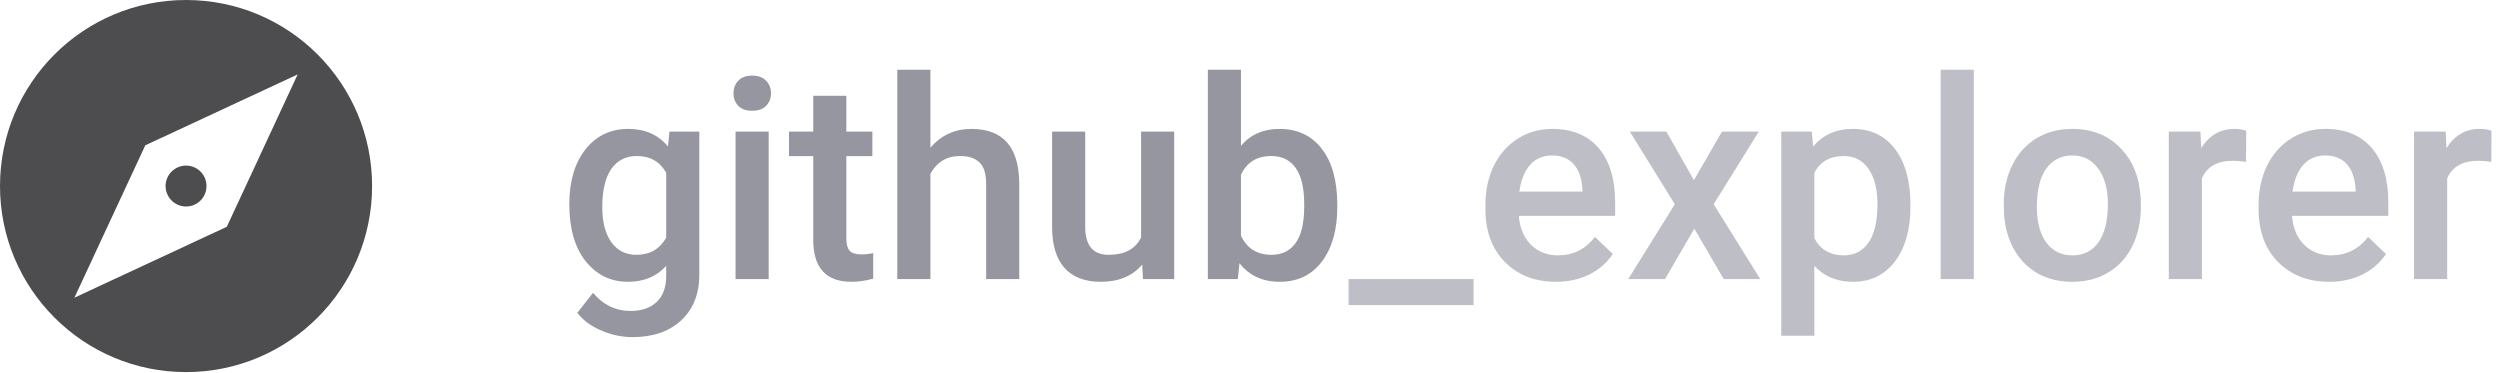
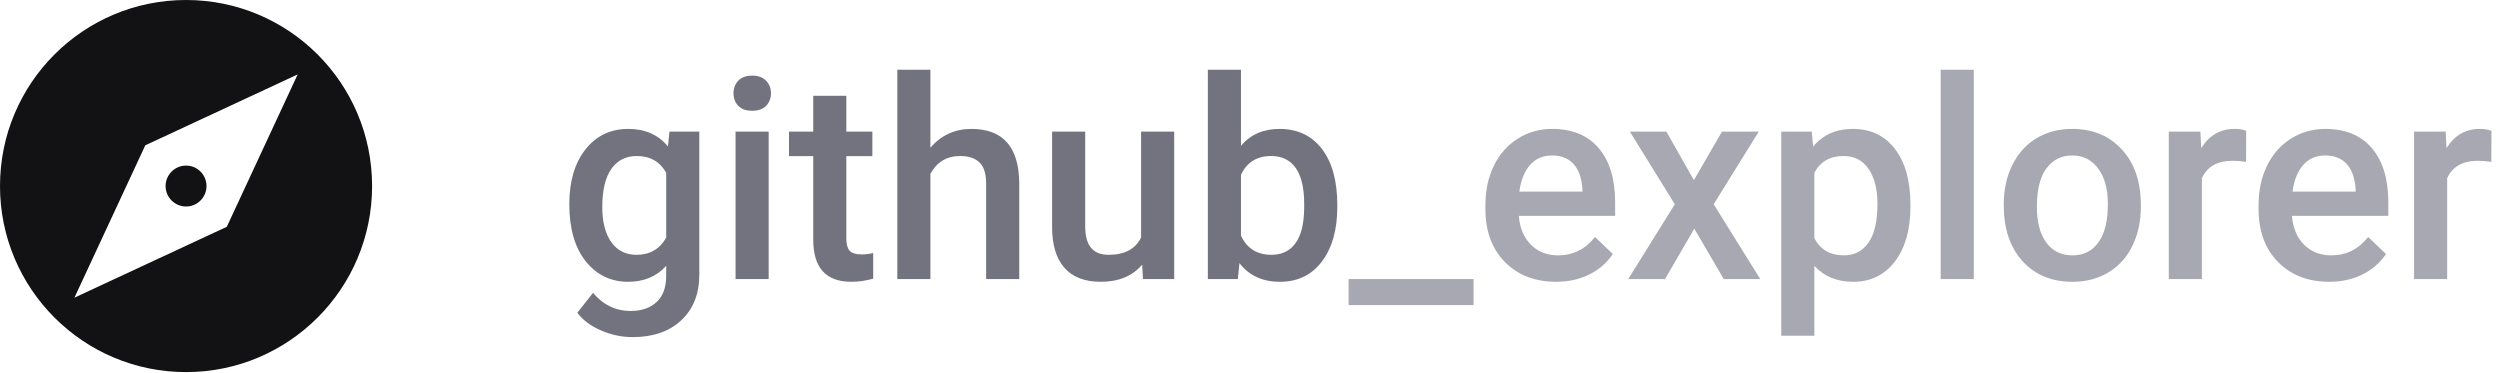
- <svg xmlns="http://www.w3.org/2000/svg" width="215" opacity="0.75" height="32" viewBox="0 0 215 32" fill="none">
+ <svg xmlns="http://www.w3.org/2000/svg" width="215" opacity="1" height="32" viewBox="0 0 215 32" fill="none">
  <path d="M48.961 17.566C48.961 15.598 49.422 14.027 50.344 12.855C51.273 11.676 52.504 11.086 54.035 11.086C55.48 11.086 56.617 11.59 57.445 12.598L57.574 11.32H60.141V23.613C60.141 25.277 59.621 26.59 58.582 27.551C57.551 28.512 56.156 28.992 54.398 28.992C53.469 28.992 52.559 28.797 51.668 28.406C50.785 28.023 50.113 27.52 49.652 26.895L51 25.184C51.875 26.223 52.953 26.742 54.234 26.742C55.18 26.742 55.926 26.484 56.473 25.969C57.02 25.461 57.293 24.711 57.293 23.719V22.863C56.473 23.777 55.379 24.234 54.012 24.234C52.527 24.234 51.312 23.645 50.367 22.465C49.43 21.285 48.961 19.652 48.961 17.566ZM51.797 17.812C51.797 19.086 52.055 20.09 52.57 20.824C53.094 21.551 53.816 21.914 54.738 21.914C55.887 21.914 56.738 21.422 57.293 20.438V14.859C56.754 13.898 55.91 13.418 54.762 13.418C53.824 13.418 53.094 13.789 52.57 14.531C52.055 15.273 51.797 16.367 51.797 17.812ZM66.106 24H63.258V11.32H66.106V24ZM63.082 8.027C63.082 7.59 63.219 7.227 63.492 6.938C63.773 6.648 64.172 6.504 64.688 6.504C65.203 6.504 65.602 6.648 65.883 6.938C66.164 7.227 66.305 7.59 66.305 8.027C66.305 8.457 66.164 8.816 65.883 9.105C65.602 9.387 65.203 9.527 64.688 9.527C64.172 9.527 63.773 9.387 63.492 9.105C63.219 8.816 63.082 8.457 63.082 8.027ZM72.785 8.238V11.32H75.023V13.43H72.785V20.508C72.785 20.992 72.879 21.344 73.066 21.562C73.262 21.773 73.606 21.879 74.098 21.879C74.426 21.879 74.758 21.84 75.094 21.762V23.965C74.445 24.145 73.82 24.234 73.219 24.234C71.031 24.234 69.938 23.027 69.938 20.613V13.43H67.852V11.32H69.938V8.238H72.785ZM80.016 12.703C80.945 11.625 82.121 11.086 83.543 11.086C86.246 11.086 87.617 12.629 87.656 15.715V24H84.809V15.82C84.809 14.945 84.617 14.328 84.234 13.969C83.859 13.602 83.305 13.418 82.57 13.418C81.43 13.418 80.578 13.926 80.016 14.941V24H77.168V6H80.016V12.703ZM98.227 22.758C97.391 23.742 96.203 24.234 94.664 24.234C93.289 24.234 92.246 23.832 91.535 23.027C90.832 22.223 90.481 21.059 90.481 19.535V11.32H93.328V19.5C93.328 21.109 93.996 21.914 95.332 21.914C96.715 21.914 97.648 21.418 98.133 20.426V11.32H100.98V24H98.297L98.227 22.758ZM115.008 17.789C115.008 19.758 114.566 21.324 113.684 22.488C112.809 23.652 111.602 24.234 110.062 24.234C108.578 24.234 107.422 23.699 106.594 22.629L106.453 24H103.875V6H106.723V12.539C107.543 11.57 108.648 11.086 110.039 11.086C111.586 11.086 112.801 11.66 113.684 12.809C114.566 13.957 115.008 15.562 115.008 17.625V17.789ZM112.16 17.543C112.16 16.168 111.918 15.137 111.434 14.449C110.949 13.762 110.246 13.418 109.324 13.418C108.09 13.418 107.223 13.957 106.723 15.035V20.262C107.23 21.363 108.105 21.914 109.348 21.914C110.238 21.914 110.926 21.582 111.41 20.918C111.895 20.254 112.145 19.25 112.16 17.906V17.543Z" fill="#737380" />
  <path d="M126.727 26.238H115.98V24H126.727V26.238ZM133.816 24.234C132.012 24.234 130.547 23.668 129.422 22.535C128.305 21.395 127.746 19.879 127.746 17.988V17.637C127.746 16.371 127.988 15.242 128.473 14.25C128.965 13.25 129.652 12.473 130.535 11.918C131.418 11.363 132.402 11.086 133.488 11.086C135.215 11.086 136.547 11.637 137.484 12.738C138.43 13.84 138.902 15.398 138.902 17.414V18.562H130.617C130.703 19.609 131.051 20.438 131.66 21.047C132.277 21.656 133.051 21.961 133.98 21.961C135.285 21.961 136.348 21.434 137.168 20.379L138.703 21.844C138.195 22.602 137.516 23.191 136.664 23.613C135.82 24.027 134.871 24.234 133.816 24.234ZM133.477 13.371C132.695 13.371 132.062 13.645 131.578 14.191C131.102 14.738 130.797 15.5 130.664 16.477H136.09V16.266C136.027 15.312 135.773 14.594 135.328 14.109C134.883 13.617 134.266 13.371 133.477 13.371ZM145.676 15.492L148.09 11.32H151.254L147.375 17.566L151.383 24H148.242L145.711 19.664L143.191 24H140.027L144.035 17.566L140.168 11.32H143.309L145.676 15.492ZM164.297 17.789C164.297 19.75 163.852 21.316 162.961 22.488C162.07 23.652 160.875 24.234 159.375 24.234C157.984 24.234 156.871 23.777 156.035 22.863V28.875H153.188V11.32H155.812L155.93 12.609C156.766 11.594 157.902 11.086 159.34 11.086C160.887 11.086 162.098 11.664 162.973 12.82C163.855 13.969 164.297 15.566 164.297 17.613V17.789ZM161.461 17.543C161.461 16.277 161.207 15.273 160.699 14.531C160.199 13.789 159.48 13.418 158.543 13.418C157.379 13.418 156.543 13.898 156.035 14.859V20.484C156.551 21.469 157.395 21.961 158.566 21.961C159.473 21.961 160.18 21.598 160.688 20.871C161.203 20.137 161.461 19.027 161.461 17.543ZM169.746 24H166.898V6H169.746V24ZM172.324 17.543C172.324 16.301 172.57 15.184 173.062 14.191C173.555 13.191 174.246 12.426 175.137 11.895C176.027 11.355 177.051 11.086 178.207 11.086C179.918 11.086 181.305 11.637 182.367 12.738C183.438 13.84 184.016 15.301 184.102 17.121L184.113 17.789C184.113 19.039 183.871 20.156 183.387 21.141C182.91 22.125 182.223 22.887 181.324 23.426C180.434 23.965 179.402 24.234 178.23 24.234C176.441 24.234 175.008 23.641 173.93 22.453C172.859 21.258 172.324 19.668 172.324 17.684V17.543ZM175.172 17.789C175.172 19.094 175.441 20.117 175.98 20.859C176.52 21.594 177.27 21.961 178.23 21.961C179.191 21.961 179.938 21.586 180.469 20.836C181.008 20.086 181.277 18.988 181.277 17.543C181.277 16.262 181 15.246 180.445 14.496C179.898 13.746 179.152 13.371 178.207 13.371C177.277 13.371 176.539 13.742 175.992 14.484C175.445 15.219 175.172 16.32 175.172 17.789ZM193.16 13.922C192.785 13.859 192.398 13.828 192 13.828C190.695 13.828 189.816 14.328 189.363 15.328V24H186.516V11.32H189.234L189.305 12.738C189.992 11.637 190.945 11.086 192.164 11.086C192.57 11.086 192.906 11.141 193.172 11.25L193.16 13.922ZM200.309 24.234C198.504 24.234 197.039 23.668 195.914 22.535C194.797 21.395 194.238 19.879 194.238 17.988V17.637C194.238 16.371 194.48 15.242 194.965 14.25C195.457 13.25 196.145 12.473 197.027 11.918C197.91 11.363 198.895 11.086 199.98 11.086C201.707 11.086 203.039 11.637 203.977 12.738C204.922 13.84 205.395 15.398 205.395 17.414V18.562H197.109C197.195 19.609 197.543 20.438 198.152 21.047C198.77 21.656 199.543 21.961 200.473 21.961C201.777 21.961 202.84 21.434 203.66 20.379L205.195 21.844C204.688 22.602 204.008 23.191 203.156 23.613C202.312 24.027 201.363 24.234 200.309 24.234ZM199.969 13.371C199.188 13.371 198.555 13.645 198.07 14.191C197.594 14.738 197.289 15.5 197.156 16.477H202.582V16.266C202.52 15.312 202.266 14.594 201.82 14.109C201.375 13.617 200.758 13.371 199.969 13.371ZM214.254 13.922C213.879 13.859 213.492 13.828 213.094 13.828C211.789 13.828 210.91 14.328 210.457 15.328V24H207.609V11.32H210.328L210.398 12.738C211.086 11.637 212.039 11.086 213.258 11.086C213.664 11.086 214 11.141 214.266 11.25L214.254 13.922Z" fill="#A8A8B3" />
  <path fill-rule="evenodd" clip-rule="evenodd" d="M0 16C0 7.16 7.16 0 16 0C24.84 0 32 7.16 32 16C32 24.832 24.84 32 16 32C7.16 32 0 24.832 0 16ZM6.4 25.6L19.504 19.504L25.6 6.4L12.496 12.496L6.4 25.6ZM17.76 16C17.76 16.968 16.976 17.76 16 17.76C15.032 17.76 14.24 16.968 14.24 16C14.24 15.032 15.032 14.24 16 14.24C16.976 14.24 17.76 15.032 17.76 16Z" fill="#121214" />
</svg>
